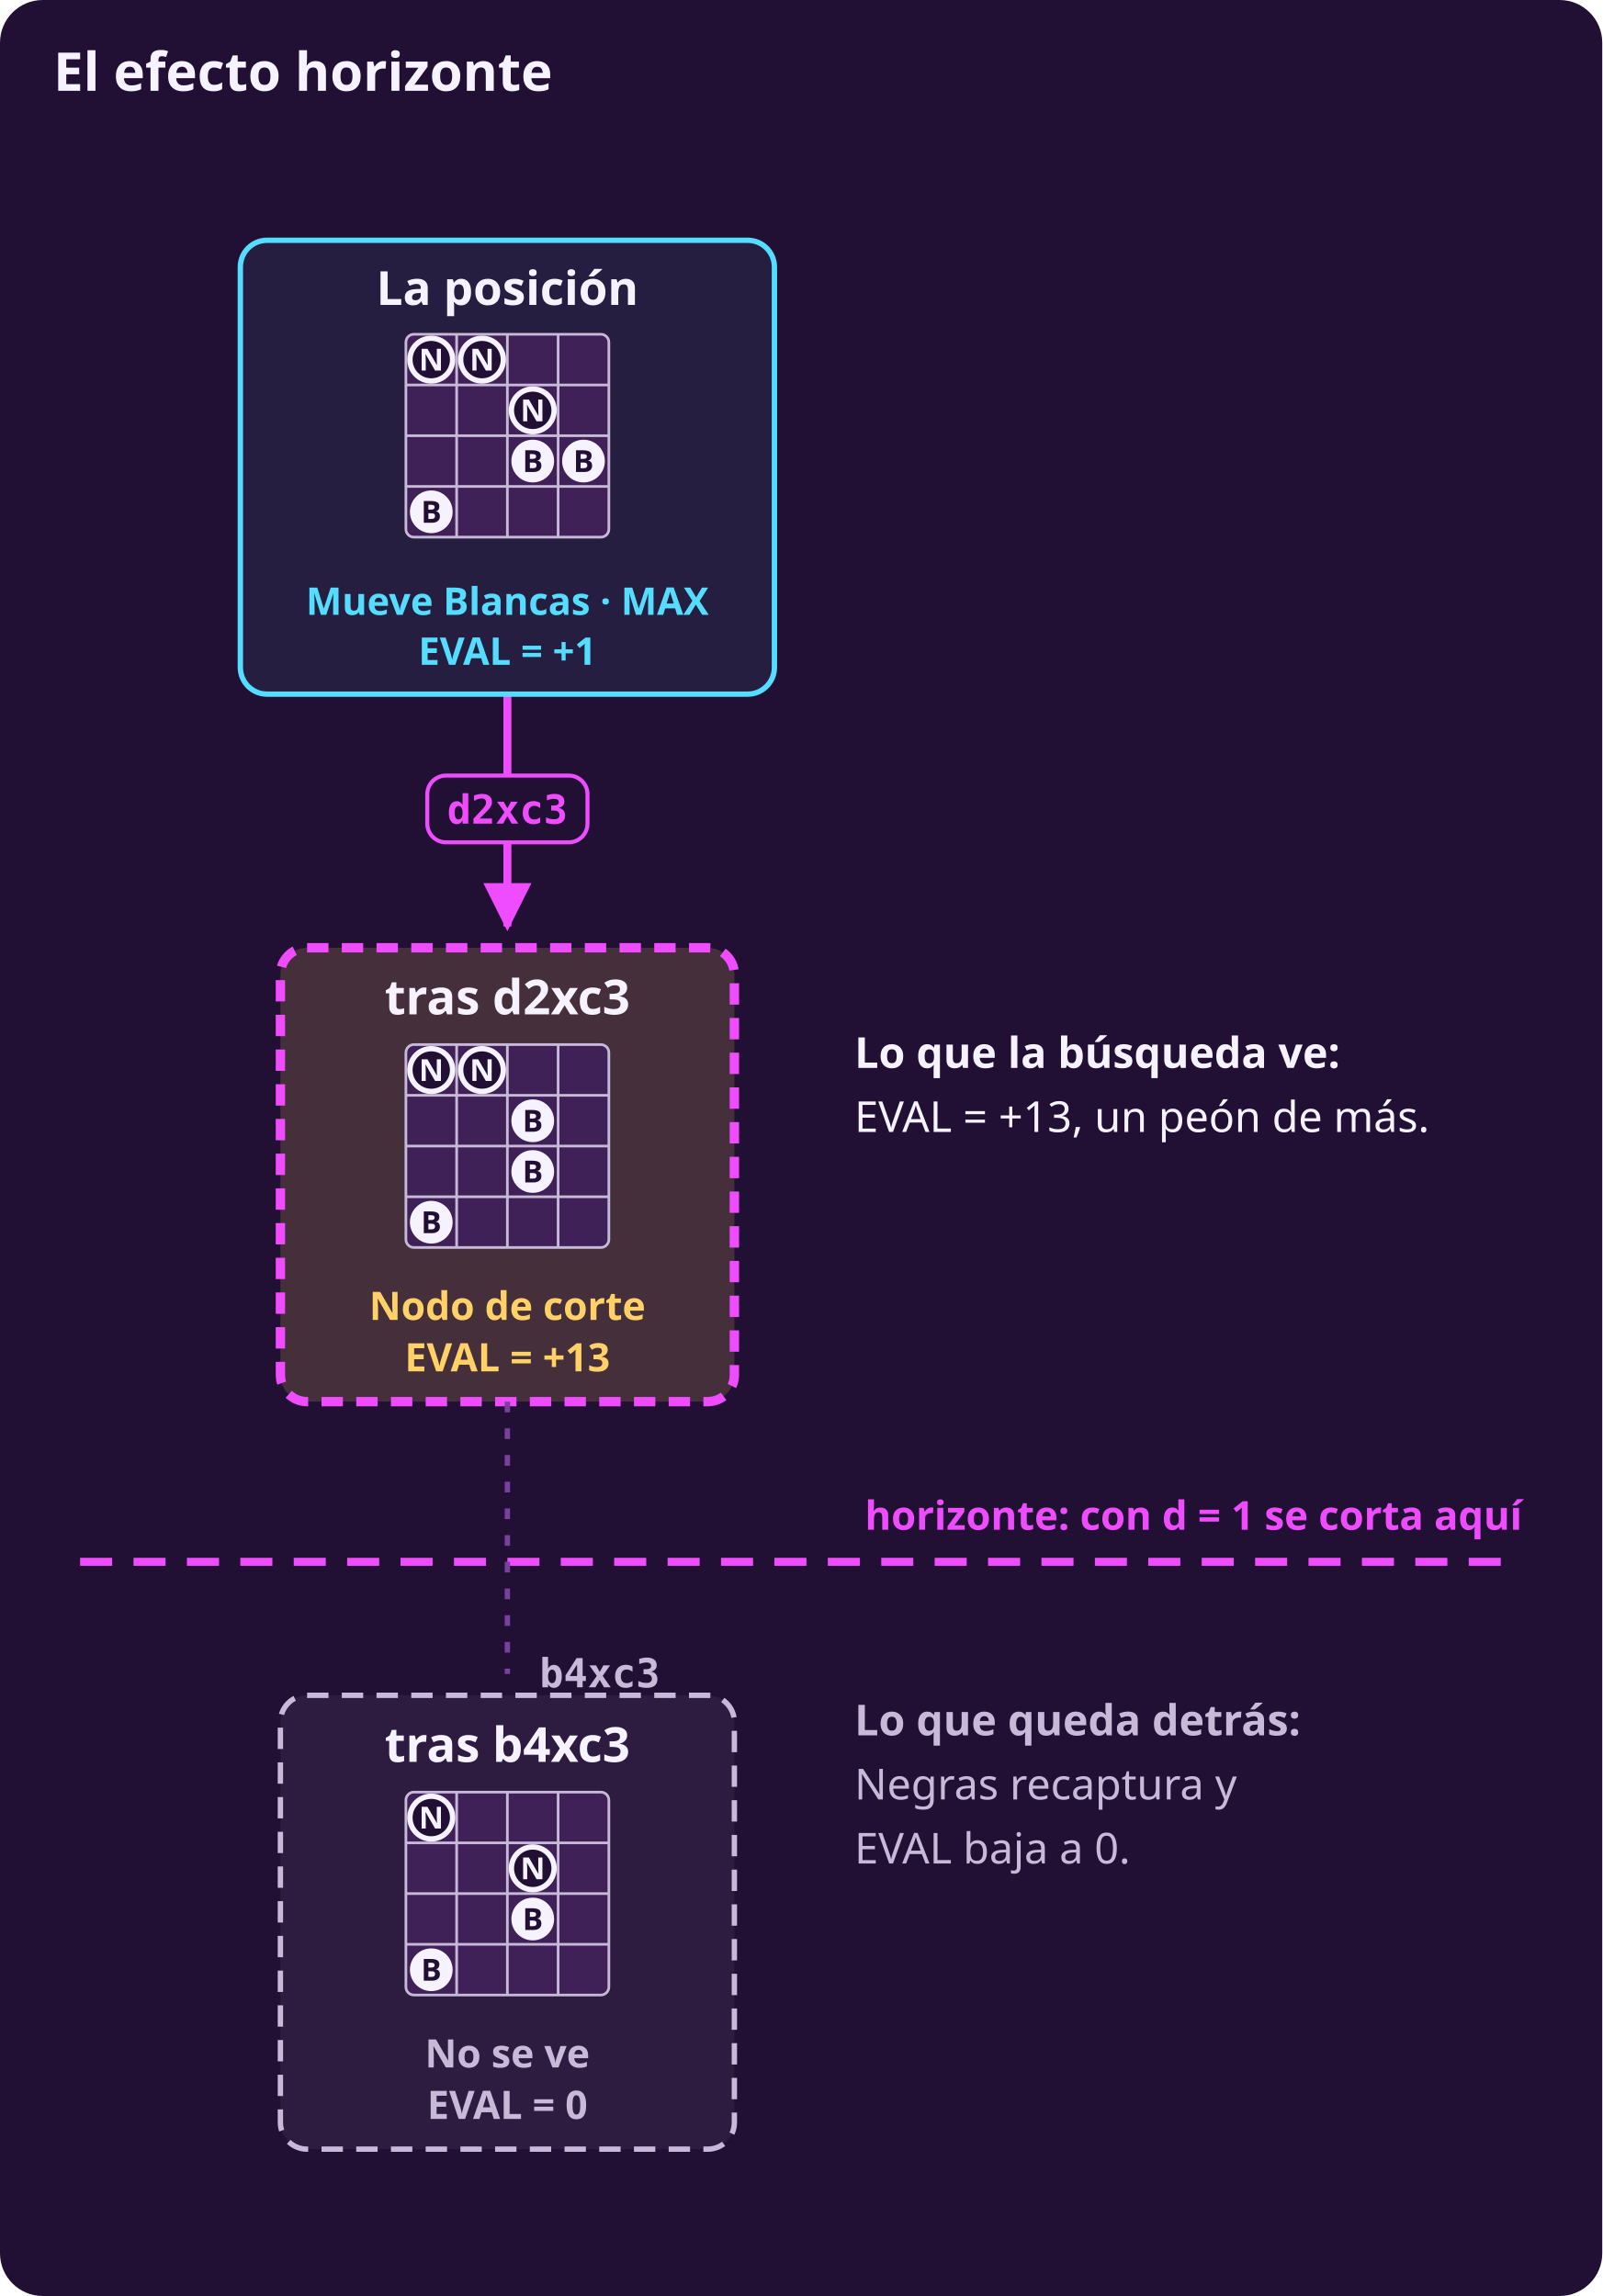
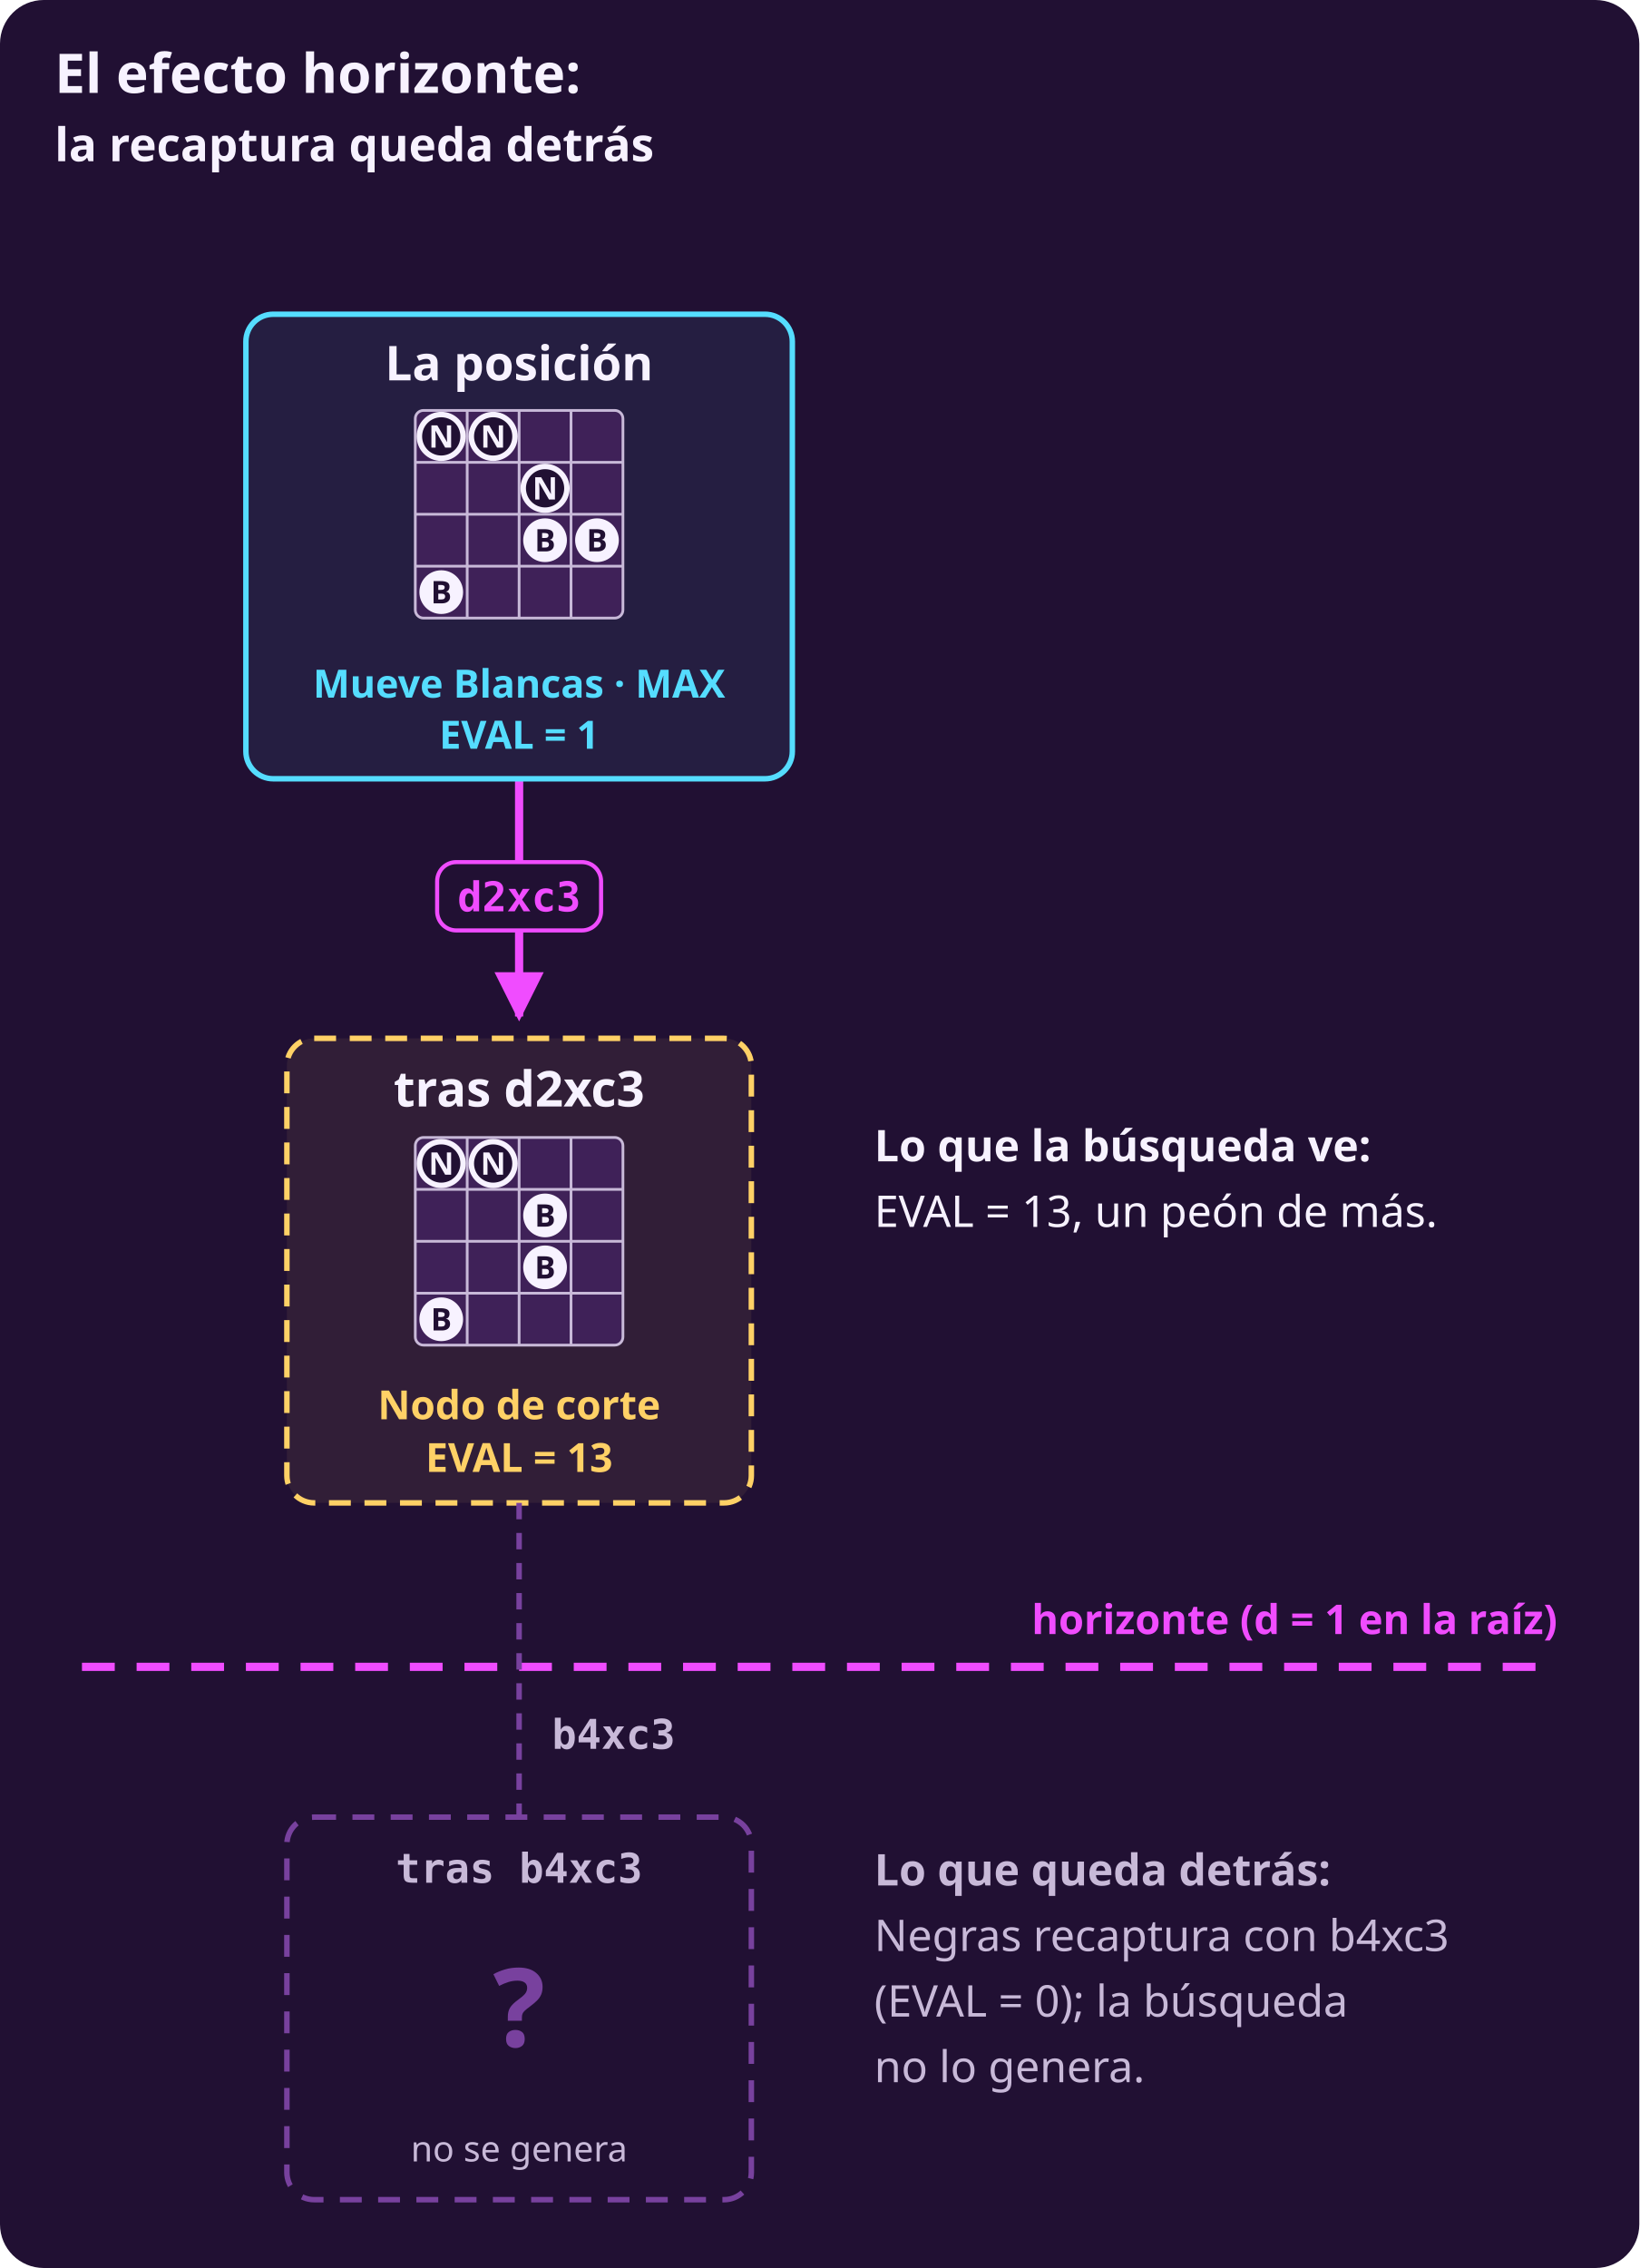
- <svg xmlns="http://www.w3.org/2000/svg" width="600" height="860" viewBox="0 0 600 860" role="img" aria-label="A profundidad 1, la búsqueda ve la captura d2xc3 y evalúa en +13: un peón de más. Una línea punteada marca el horizonte, donde se corta. Detrás, sin que la búsqueda la vea, está la recaptura b4xc3, que deja EVAL = 0.">
-   <rect x="0" y="0" width="600" height="860" rx="16" fill="#211033" />
+ <svg xmlns="http://www.w3.org/2000/svg" width="600" height="830" viewBox="0 0 600 830" role="img" aria-label="A profundidad 1, la búsqueda ve la captura d2xc3 y evalúa en 13: un peón de más. Una línea punteada marca el horizonte, donde se corta con d = 1 en la raíz. Detrás está la recaptura b4xc3, en una caja punteada con «?»: la búsqueda no la genera. Con ella, EVAL bajaría a 0.">
+   <rect x="0" y="0" width="600" height="830" rx="16" fill="#211033" />
  <defs>
    <marker id="p" viewBox="0 0 10 10" refX="9" refY="5" markerWidth="6" markerHeight="6" orient="auto-start-reverse">
      <path d="M 0 0 L 10 5 L 0 10 z" fill="#f04cff" />
    </marker>
    <marker id="s" viewBox="0 0 10 10" refX="9" refY="5" markerWidth="6" markerHeight="6" orient="auto-start-reverse">
      <path d="M 0 0 L 10 5 L 0 10 z" fill="#c8b9d8" />
    </marker>
  </defs>
-   <text x="20" y="34" fill="#f7f2ff" font-family="system-ui, sans-serif" font-size="20" font-weight="700" text-anchor="start">El efecto horizonte</text>
-   <line x1="190" y1="260.0" x2="190" y2="347.0" stroke="#f04cff" stroke-width="3" marker-end="url(#p)" />
-   <rect x="160.0" y="290.5" width="60" height="25" rx="7" fill="#211033" stroke="#f04cff" stroke-width="1.5" />
-   <text x="190.0" y="308.5" fill="#f04cff" font-family="ui-monospace, SFMono-Regular, Menlo, monospace" font-size="15" font-weight="700" text-anchor="middle">d2xc3</text>
-   <rect x="90.0" y="90.0" width="200" height="170" rx="10" fill="#251e41" stroke="#55ddff" stroke-width="2" />
-   <text x="190" y="114.2" fill="#f7f2ff" font-family="system-ui, sans-serif" font-size="17.6" font-weight="700" text-anchor="middle">La posición</text>
-   <rect x="152.0" y="125.2" width="76" height="76" rx="3" fill="#3f2158" stroke="#c8b9d8" stroke-width="1" />
-   <line x1="171.0" y1="125.2" x2="171.0" y2="201.2" stroke="#c8b9d8" stroke-width="1" />
-   <line x1="152.0" y1="144.2" x2="228.0" y2="144.2" stroke="#c8b9d8" stroke-width="1" />
-   <line x1="190.0" y1="125.2" x2="190.0" y2="201.2" stroke="#c8b9d8" stroke-width="1" />
-   <line x1="152.0" y1="163.2" x2="228.0" y2="163.2" stroke="#c8b9d8" stroke-width="1" />
-   <line x1="209.0" y1="125.2" x2="209.0" y2="201.2" stroke="#c8b9d8" stroke-width="1" />
-   <line x1="152.0" y1="182.2" x2="228.0" y2="182.2" stroke="#c8b9d8" stroke-width="1" />
-   <circle cx="161.5" cy="191.7" r="8.0" fill="#f7f2ff" />
-   <text x="161.5" y="195.8" fill="#211033" font-family="system-ui, sans-serif" font-size="11.4" font-weight="700" text-anchor="middle">B</text>
-   <circle cx="199.5" cy="172.7" r="8.0" fill="#f7f2ff" />
-   <text x="199.5" y="176.8" fill="#211033" font-family="system-ui, sans-serif" font-size="11.4" font-weight="700" text-anchor="middle">B</text>
-   <circle cx="218.5" cy="172.7" r="8.0" fill="#f7f2ff" />
-   <text x="218.5" y="176.8" fill="#211033" font-family="system-ui, sans-serif" font-size="11.4" font-weight="700" text-anchor="middle">B</text>
-   <circle cx="199.5" cy="153.7" r="8.0" fill="#211033" stroke="#f7f2ff" stroke-width="2" />
-   <text x="199.5" y="157.8" fill="#f7f2ff" font-family="system-ui, sans-serif" font-size="11.4" font-weight="700" text-anchor="middle">N</text>
-   <circle cx="161.5" cy="134.7" r="8.0" fill="#211033" stroke="#f7f2ff" stroke-width="2" />
-   <text x="161.5" y="138.8" fill="#f7f2ff" font-family="system-ui, sans-serif" font-size="11.4" font-weight="700" text-anchor="middle">N</text>
-   <circle cx="180.5" cy="134.7" r="8.0" fill="#211033" stroke="#f7f2ff" stroke-width="2" />
-   <text x="180.5" y="138.8" fill="#f7f2ff" font-family="system-ui, sans-serif" font-size="11.4" font-weight="700" text-anchor="middle">N</text>
-   <text x="190" y="230.3" fill="#55ddff" font-family="system-ui, sans-serif" font-size="14.3" font-weight="700" text-anchor="middle">Mueve Blancas · MAX</text>
-   <text x="190" y="249.0" fill="#55ddff" font-family="system-ui, sans-serif" font-size="14.3" font-weight="700" text-anchor="middle">EVAL = +1</text>
-   <rect x="105.0" y="355.0" width="170" height="170" rx="10" fill="#452f3b" stroke="#f04cff" stroke-width="3.5" stroke-dasharray="8 5" />
-   <text x="190" y="379.933" fill="#f7f2ff" font-family="system-ui, sans-serif" font-size="18.1" font-weight="700" text-anchor="middle">tras d2xc3</text>
-   <rect x="152.0" y="391.267" width="76" height="76" rx="3" fill="#3f2158" stroke="#c8b9d8" stroke-width="1" />
-   <line x1="171.0" y1="391.267" x2="171.0" y2="467.267" stroke="#c8b9d8" stroke-width="1" />
-   <line x1="152.0" y1="410.267" x2="228.0" y2="410.267" stroke="#c8b9d8" stroke-width="1" />
-   <line x1="190.0" y1="391.267" x2="190.0" y2="467.267" stroke="#c8b9d8" stroke-width="1" />
-   <line x1="152.0" y1="429.267" x2="228.0" y2="429.267" stroke="#c8b9d8" stroke-width="1" />
-   <line x1="209.0" y1="391.267" x2="209.0" y2="467.267" stroke="#c8b9d8" stroke-width="1" />
-   <line x1="152.0" y1="448.267" x2="228.0" y2="448.267" stroke="#c8b9d8" stroke-width="1" />
-   <circle cx="161.5" cy="457.8" r="8.0" fill="#f7f2ff" />
-   <text x="161.5" y="461.9" fill="#211033" font-family="system-ui, sans-serif" font-size="11.4" font-weight="700" text-anchor="middle">B</text>
-   <circle cx="199.5" cy="438.8" r="8.0" fill="#f7f2ff" />
-   <text x="199.5" y="442.9" fill="#211033" font-family="system-ui, sans-serif" font-size="11.4" font-weight="700" text-anchor="middle">B</text>
-   <circle cx="199.5" cy="419.8" r="8.0" fill="#f7f2ff" />
-   <text x="199.5" y="423.9" fill="#211033" font-family="system-ui, sans-serif" font-size="11.4" font-weight="700" text-anchor="middle">B</text>
-   <circle cx="161.5" cy="400.8" r="8.0" fill="#211033" stroke="#f7f2ff" stroke-width="2" />
-   <text x="161.5" y="404.9" fill="#f7f2ff" font-family="system-ui, sans-serif" font-size="11.4" font-weight="700" text-anchor="middle">N</text>
-   <circle cx="180.5" cy="400.8" r="8.0" fill="#211033" stroke="#f7f2ff" stroke-width="2" />
-   <text x="180.5" y="404.9" fill="#f7f2ff" font-family="system-ui, sans-serif" font-size="11.4" font-weight="700" text-anchor="middle">N</text>
-   <text x="190" y="494.4" fill="#ffd166" font-family="system-ui, sans-serif" font-size="14.7" font-weight="700" text-anchor="middle">Nodo de corte</text>
-   <text x="190" y="513.667" fill="#ffd166" font-family="system-ui, sans-serif" font-size="14.7" font-weight="700" text-anchor="middle">EVAL = +13</text>
-   <line x1="30" y1="585" x2="570" y2="585" stroke="#f04cff" stroke-width="3" stroke-dasharray="12 8" />
-   <text x="570" y="573" fill="#f04cff" font-family="system-ui, sans-serif" font-size="15" font-weight="700" text-anchor="end">horizonte: con d = 1 se corta aquí</text>
-   <line x1="190" y1="525" x2="190" y2="627" stroke="#78419e" stroke-width="2" stroke-dasharray="4 6" />
-   <text x="202" y="632.0" fill="#c8b9d8" font-family="ui-monospace, SFMono-Regular, Menlo, monospace" font-size="15" font-weight="700" text-anchor="start">b4xc3</text>
-   <rect x="105.0" y="635.0" width="170" height="170" rx="10" fill="#2d1c3f" stroke="#c8b9d8" stroke-width="2" stroke-dasharray="8 5" />
-   <text x="190" y="659.933" fill="#f7f2ff" font-family="system-ui, sans-serif" font-size="18.1" font-weight="700" text-anchor="middle">tras b4xc3</text>
-   <rect x="152.0" y="671.267" width="76" height="76" rx="3" fill="#3f2158" stroke="#c8b9d8" stroke-width="1" />
-   <line x1="171.0" y1="671.267" x2="171.0" y2="747.267" stroke="#c8b9d8" stroke-width="1" />
-   <line x1="152.0" y1="690.267" x2="228.0" y2="690.267" stroke="#c8b9d8" stroke-width="1" />
-   <line x1="190.0" y1="671.267" x2="190.0" y2="747.267" stroke="#c8b9d8" stroke-width="1" />
-   <line x1="152.0" y1="709.267" x2="228.0" y2="709.267" stroke="#c8b9d8" stroke-width="1" />
-   <line x1="209.0" y1="671.267" x2="209.0" y2="747.267" stroke="#c8b9d8" stroke-width="1" />
-   <line x1="152.0" y1="728.267" x2="228.0" y2="728.267" stroke="#c8b9d8" stroke-width="1" />
-   <circle cx="161.5" cy="737.8" r="8.0" fill="#f7f2ff" />
-   <text x="161.5" y="741.9" fill="#211033" font-family="system-ui, sans-serif" font-size="11.4" font-weight="700" text-anchor="middle">B</text>
-   <circle cx="199.5" cy="718.8" r="8.0" fill="#f7f2ff" />
-   <text x="199.5" y="722.9" fill="#211033" font-family="system-ui, sans-serif" font-size="11.4" font-weight="700" text-anchor="middle">B</text>
-   <circle cx="199.5" cy="699.8" r="8.0" fill="#211033" stroke="#f7f2ff" stroke-width="2" />
-   <text x="199.5" y="703.9" fill="#f7f2ff" font-family="system-ui, sans-serif" font-size="11.4" font-weight="700" text-anchor="middle">N</text>
-   <circle cx="161.5" cy="680.8" r="8.0" fill="#211033" stroke="#f7f2ff" stroke-width="2" />
-   <text x="161.5" y="684.9" fill="#f7f2ff" font-family="system-ui, sans-serif" font-size="11.4" font-weight="700" text-anchor="middle">N</text>
-   <text x="190" y="774.4" fill="#c8b9d8" font-family="system-ui, sans-serif" font-size="14.7" font-weight="700" text-anchor="middle">No se ve</text>
-   <text x="190" y="793.667" fill="#c8b9d8" font-family="system-ui, sans-serif" font-size="14.7" font-weight="700" text-anchor="middle">EVAL = 0</text>
-   <text x="320" y="400" fill="#f7f2ff" font-family="system-ui, sans-serif" font-size="16" font-weight="700" text-anchor="start">Lo que la búsqueda ve:</text>
-   <text x="320" y="424" fill="#f7f2ff" font-family="system-ui, sans-serif" font-size="16" font-weight="normal" text-anchor="start">EVAL = +13, un peón de más.</text>
-   <text x="320" y="448" fill="#f7f2ff" font-family="system-ui, sans-serif" font-size="16" font-weight="normal" text-anchor="start" />
-   <text x="320" y="650" fill="#c8b9d8" font-family="system-ui, sans-serif" font-size="16" font-weight="700" text-anchor="start">Lo que queda detrás:</text>
-   <text x="320" y="674" fill="#c8b9d8" font-family="system-ui, sans-serif" font-size="16" font-weight="normal" text-anchor="start">Negras recaptura y</text>
-   <text x="320" y="698" fill="#c8b9d8" font-family="system-ui, sans-serif" font-size="16" font-weight="normal" text-anchor="start">EVAL baja a 0.</text>
+   <text x="20" y="34" fill="#f7f2ff" font-family="system-ui, sans-serif" font-size="20" font-weight="700" text-anchor="start">El efecto horizonte:</text>
+   <text x="20" y="59" fill="#f7f2ff" font-family="system-ui, sans-serif" font-size="17" font-weight="700" text-anchor="start">la recaptura queda detrás</text>
+   <line x1="190" y1="285.0" x2="190" y2="372.0" stroke="#f04cff" stroke-width="3" marker-end="url(#p)" />
+   <rect x="160.0" y="315.5" width="60" height="25" rx="7" fill="#211033" stroke="#f04cff" stroke-width="1.5" />
+   <text x="190.0" y="333.5" fill="#f04cff" font-family="ui-monospace, SFMono-Regular, Menlo, monospace" font-size="15" font-weight="700" text-anchor="middle">d2xc3</text>
+   <rect x="90.0" y="115.0" width="200" height="170" rx="10" fill="#251e41" stroke="#55ddff" stroke-width="2" />
+   <text x="190" y="139.2" fill="#f7f2ff" font-family="system-ui, sans-serif" font-size="17.6" font-weight="700" text-anchor="middle">La posición</text>
+   <rect x="152.0" y="150.2" width="76" height="76" rx="3" fill="#3f2158" stroke="#c8b9d8" stroke-width="1" />
+   <line x1="171.0" y1="150.2" x2="171.0" y2="226.2" stroke="#c8b9d8" stroke-width="1" />
+   <line x1="152.0" y1="169.2" x2="228.0" y2="169.2" stroke="#c8b9d8" stroke-width="1" />
+   <line x1="190.0" y1="150.2" x2="190.0" y2="226.2" stroke="#c8b9d8" stroke-width="1" />
+   <line x1="152.0" y1="188.2" x2="228.0" y2="188.2" stroke="#c8b9d8" stroke-width="1" />
+   <line x1="209.0" y1="150.2" x2="209.0" y2="226.2" stroke="#c8b9d8" stroke-width="1" />
+   <line x1="152.0" y1="207.2" x2="228.0" y2="207.2" stroke="#c8b9d8" stroke-width="1" />
+   <circle cx="161.5" cy="216.7" r="8.0" fill="#f7f2ff" />
+   <text x="161.5" y="220.8" fill="#211033" font-family="system-ui, sans-serif" font-size="11.4" font-weight="700" text-anchor="middle">B</text>
+   <circle cx="199.5" cy="197.7" r="8.0" fill="#f7f2ff" />
+   <text x="199.5" y="201.8" fill="#211033" font-family="system-ui, sans-serif" font-size="11.4" font-weight="700" text-anchor="middle">B</text>
+   <circle cx="218.5" cy="197.7" r="8.0" fill="#f7f2ff" />
+   <text x="218.5" y="201.8" fill="#211033" font-family="system-ui, sans-serif" font-size="11.4" font-weight="700" text-anchor="middle">B</text>
+   <circle cx="199.5" cy="178.7" r="8.0" fill="#211033" stroke="#f7f2ff" stroke-width="2" />
+   <text x="199.5" y="182.8" fill="#f7f2ff" font-family="system-ui, sans-serif" font-size="11.4" font-weight="700" text-anchor="middle">N</text>
+   <circle cx="161.5" cy="159.7" r="8.0" fill="#211033" stroke="#f7f2ff" stroke-width="2" />
+   <text x="161.5" y="163.8" fill="#f7f2ff" font-family="system-ui, sans-serif" font-size="11.4" font-weight="700" text-anchor="middle">N</text>
+   <circle cx="180.5" cy="159.7" r="8.0" fill="#211033" stroke="#f7f2ff" stroke-width="2" />
+   <text x="180.5" y="163.8" fill="#f7f2ff" font-family="system-ui, sans-serif" font-size="11.4" font-weight="700" text-anchor="middle">N</text>
+   <text x="190" y="255.3" fill="#55ddff" font-family="system-ui, sans-serif" font-size="14.3" font-weight="700" text-anchor="middle">Mueve Blancas · MAX</text>
+   <text x="190" y="274.0" fill="#55ddff" font-family="system-ui, sans-serif" font-size="14.3" font-weight="700" text-anchor="middle">EVAL = 1</text>
+   <rect x="105.0" y="380.0" width="170" height="170" rx="10" fill="#311e37" stroke="#ffd166" stroke-width="2" stroke-dasharray="8 5" />
+   <text x="190" y="404.933" fill="#f7f2ff" font-family="system-ui, sans-serif" font-size="18.1" font-weight="700" text-anchor="middle">tras d2xc3</text>
+   <rect x="152.0" y="416.267" width="76" height="76" rx="3" fill="#3f2158" stroke="#c8b9d8" stroke-width="1" />
+   <line x1="171.0" y1="416.267" x2="171.0" y2="492.267" stroke="#c8b9d8" stroke-width="1" />
+   <line x1="152.0" y1="435.267" x2="228.0" y2="435.267" stroke="#c8b9d8" stroke-width="1" />
+   <line x1="190.0" y1="416.267" x2="190.0" y2="492.267" stroke="#c8b9d8" stroke-width="1" />
+   <line x1="152.0" y1="454.267" x2="228.0" y2="454.267" stroke="#c8b9d8" stroke-width="1" />
+   <line x1="209.0" y1="416.267" x2="209.0" y2="492.267" stroke="#c8b9d8" stroke-width="1" />
+   <line x1="152.0" y1="473.267" x2="228.0" y2="473.267" stroke="#c8b9d8" stroke-width="1" />
+   <circle cx="161.5" cy="482.8" r="8.0" fill="#f7f2ff" />
+   <text x="161.5" y="486.9" fill="#211033" font-family="system-ui, sans-serif" font-size="11.4" font-weight="700" text-anchor="middle">B</text>
+   <circle cx="199.5" cy="463.8" r="8.0" fill="#f7f2ff" />
+   <text x="199.5" y="467.9" fill="#211033" font-family="system-ui, sans-serif" font-size="11.4" font-weight="700" text-anchor="middle">B</text>
+   <circle cx="199.5" cy="444.8" r="8.0" fill="#f7f2ff" />
+   <text x="199.5" y="448.9" fill="#211033" font-family="system-ui, sans-serif" font-size="11.4" font-weight="700" text-anchor="middle">B</text>
+   <circle cx="161.5" cy="425.8" r="8.0" fill="#211033" stroke="#f7f2ff" stroke-width="2" />
+   <text x="161.5" y="429.9" fill="#f7f2ff" font-family="system-ui, sans-serif" font-size="11.4" font-weight="700" text-anchor="middle">N</text>
+   <circle cx="180.5" cy="425.8" r="8.0" fill="#211033" stroke="#f7f2ff" stroke-width="2" />
+   <text x="180.5" y="429.9" fill="#f7f2ff" font-family="system-ui, sans-serif" font-size="11.4" font-weight="700" text-anchor="middle">N</text>
+   <text x="190" y="519.4" fill="#ffd166" font-family="system-ui, sans-serif" font-size="14.7" font-weight="700" text-anchor="middle">Nodo de corte</text>
+   <text x="190" y="538.667" fill="#ffd166" font-family="system-ui, sans-serif" font-size="14.7" font-weight="700" text-anchor="middle">EVAL = 13</text>
+   <line x1="30" y1="610" x2="570" y2="610" stroke="#f04cff" stroke-width="3" stroke-dasharray="12 8" />
+   <text x="570" y="598" fill="#f04cff" font-family="system-ui, sans-serif" font-size="15" font-weight="700" text-anchor="end">horizonte (d = 1 en la raíz)</text>
+   <line x1="190" y1="550" x2="190" y2="665" stroke="#78419e" stroke-width="2" stroke-dasharray="6 5" />
+   <text x="202" y="640.0" fill="#c8b9d8" font-family="ui-monospace, SFMono-Regular, Menlo, monospace" font-size="15" font-weight="700" text-anchor="start">b4xc3</text>
+   <rect x="105.0" y="665.0" width="170" height="140" rx="10" fill="#211033" stroke="#78419e" stroke-width="2" stroke-dasharray="8 6" />
+   <text x="190" y="689.0" fill="#c8b9d8" font-family="ui-monospace, SFMono-Regular, Menlo, monospace" font-size="15" font-weight="700" text-anchor="middle">tras b4xc3</text>
+   <text x="190" y="749" fill="#78419e" font-family="system-ui, sans-serif" font-size="40" font-weight="700" text-anchor="middle">?</text>
+   <text x="190" y="791.0" fill="#c8b9d8" font-family="system-ui, sans-serif" font-size="13" font-weight="normal" text-anchor="middle">no se genera</text>
+   <text x="320" y="425" fill="#f7f2ff" font-family="system-ui, sans-serif" font-size="16" font-weight="700" text-anchor="start">Lo que la búsqueda ve:</text>
+   <text x="320" y="449" fill="#f7f2ff" font-family="system-ui, sans-serif" font-size="16" font-weight="normal" text-anchor="start">EVAL = 13, un peón de más.</text>
+   <text x="320" y="473" fill="#f7f2ff" font-family="system-ui, sans-serif" font-size="16" font-weight="normal" text-anchor="start" />
+   <text x="320" y="690" fill="#c8b9d8" font-family="system-ui, sans-serif" font-size="16" font-weight="700" text-anchor="start">Lo que queda detrás:</text>
+   <text x="320" y="714" fill="#c8b9d8" font-family="system-ui, sans-serif" font-size="16" font-weight="normal" text-anchor="start">Negras recaptura con b4xc3</text>
+   <text x="320" y="738" fill="#c8b9d8" font-family="system-ui, sans-serif" font-size="16" font-weight="normal" text-anchor="start">(EVAL = 0); la búsqueda</text>
+   <text x="320" y="762" fill="#c8b9d8" font-family="system-ui, sans-serif" font-size="16" font-weight="normal" text-anchor="start">no lo genera.</text>
</svg>
